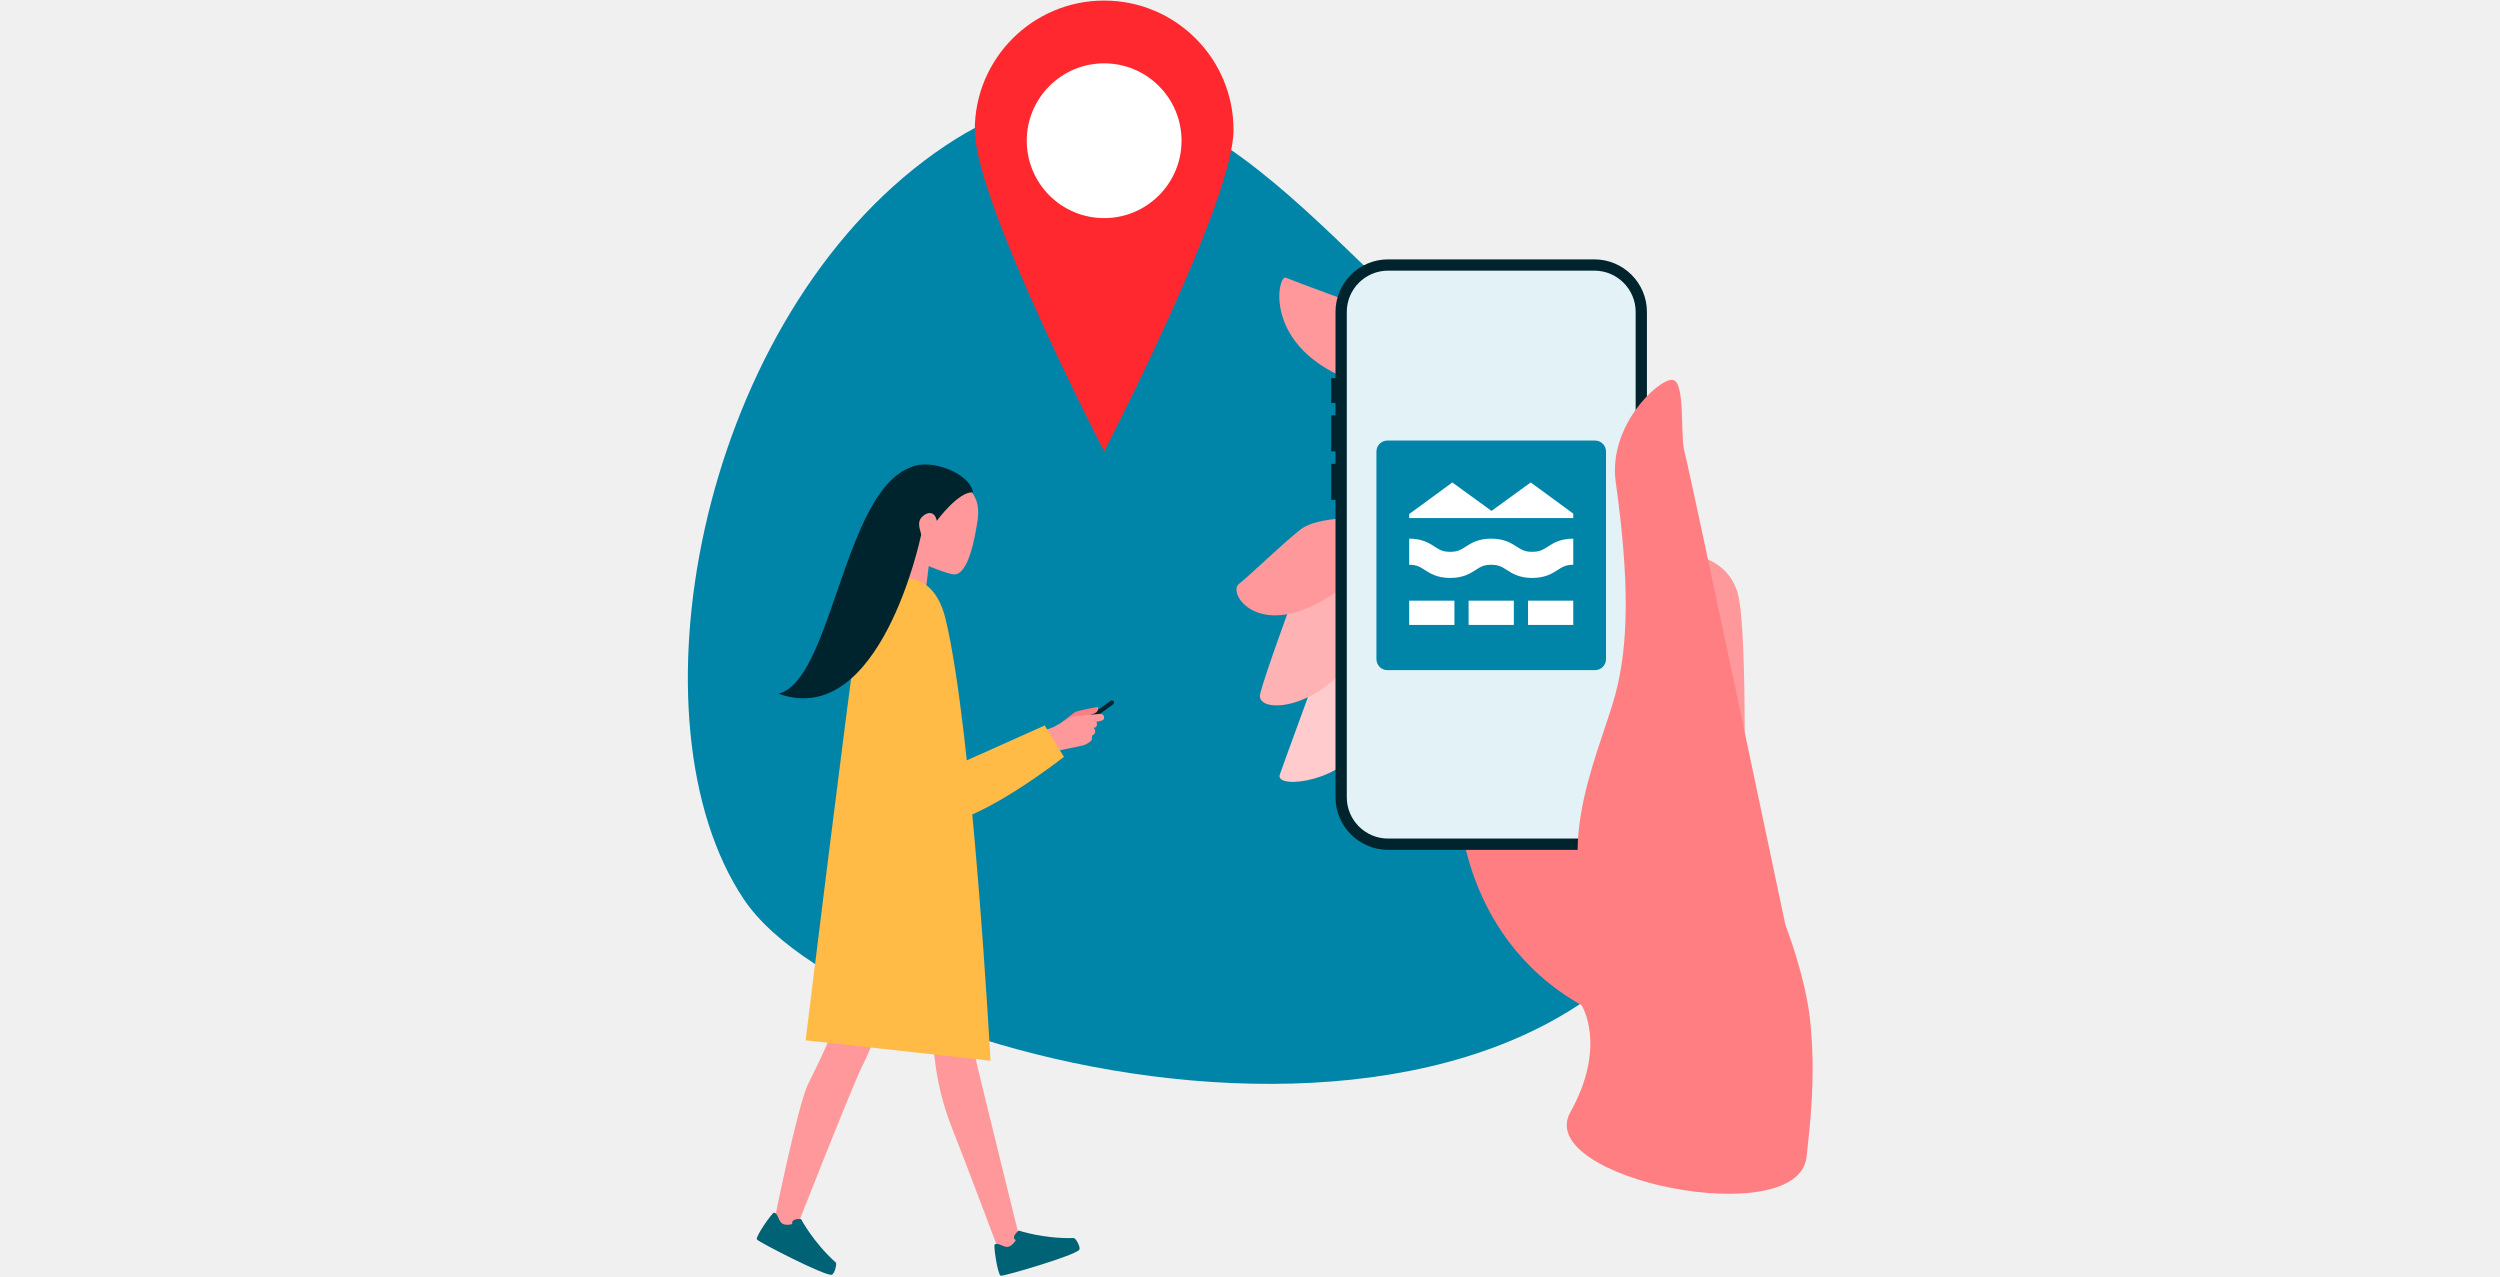
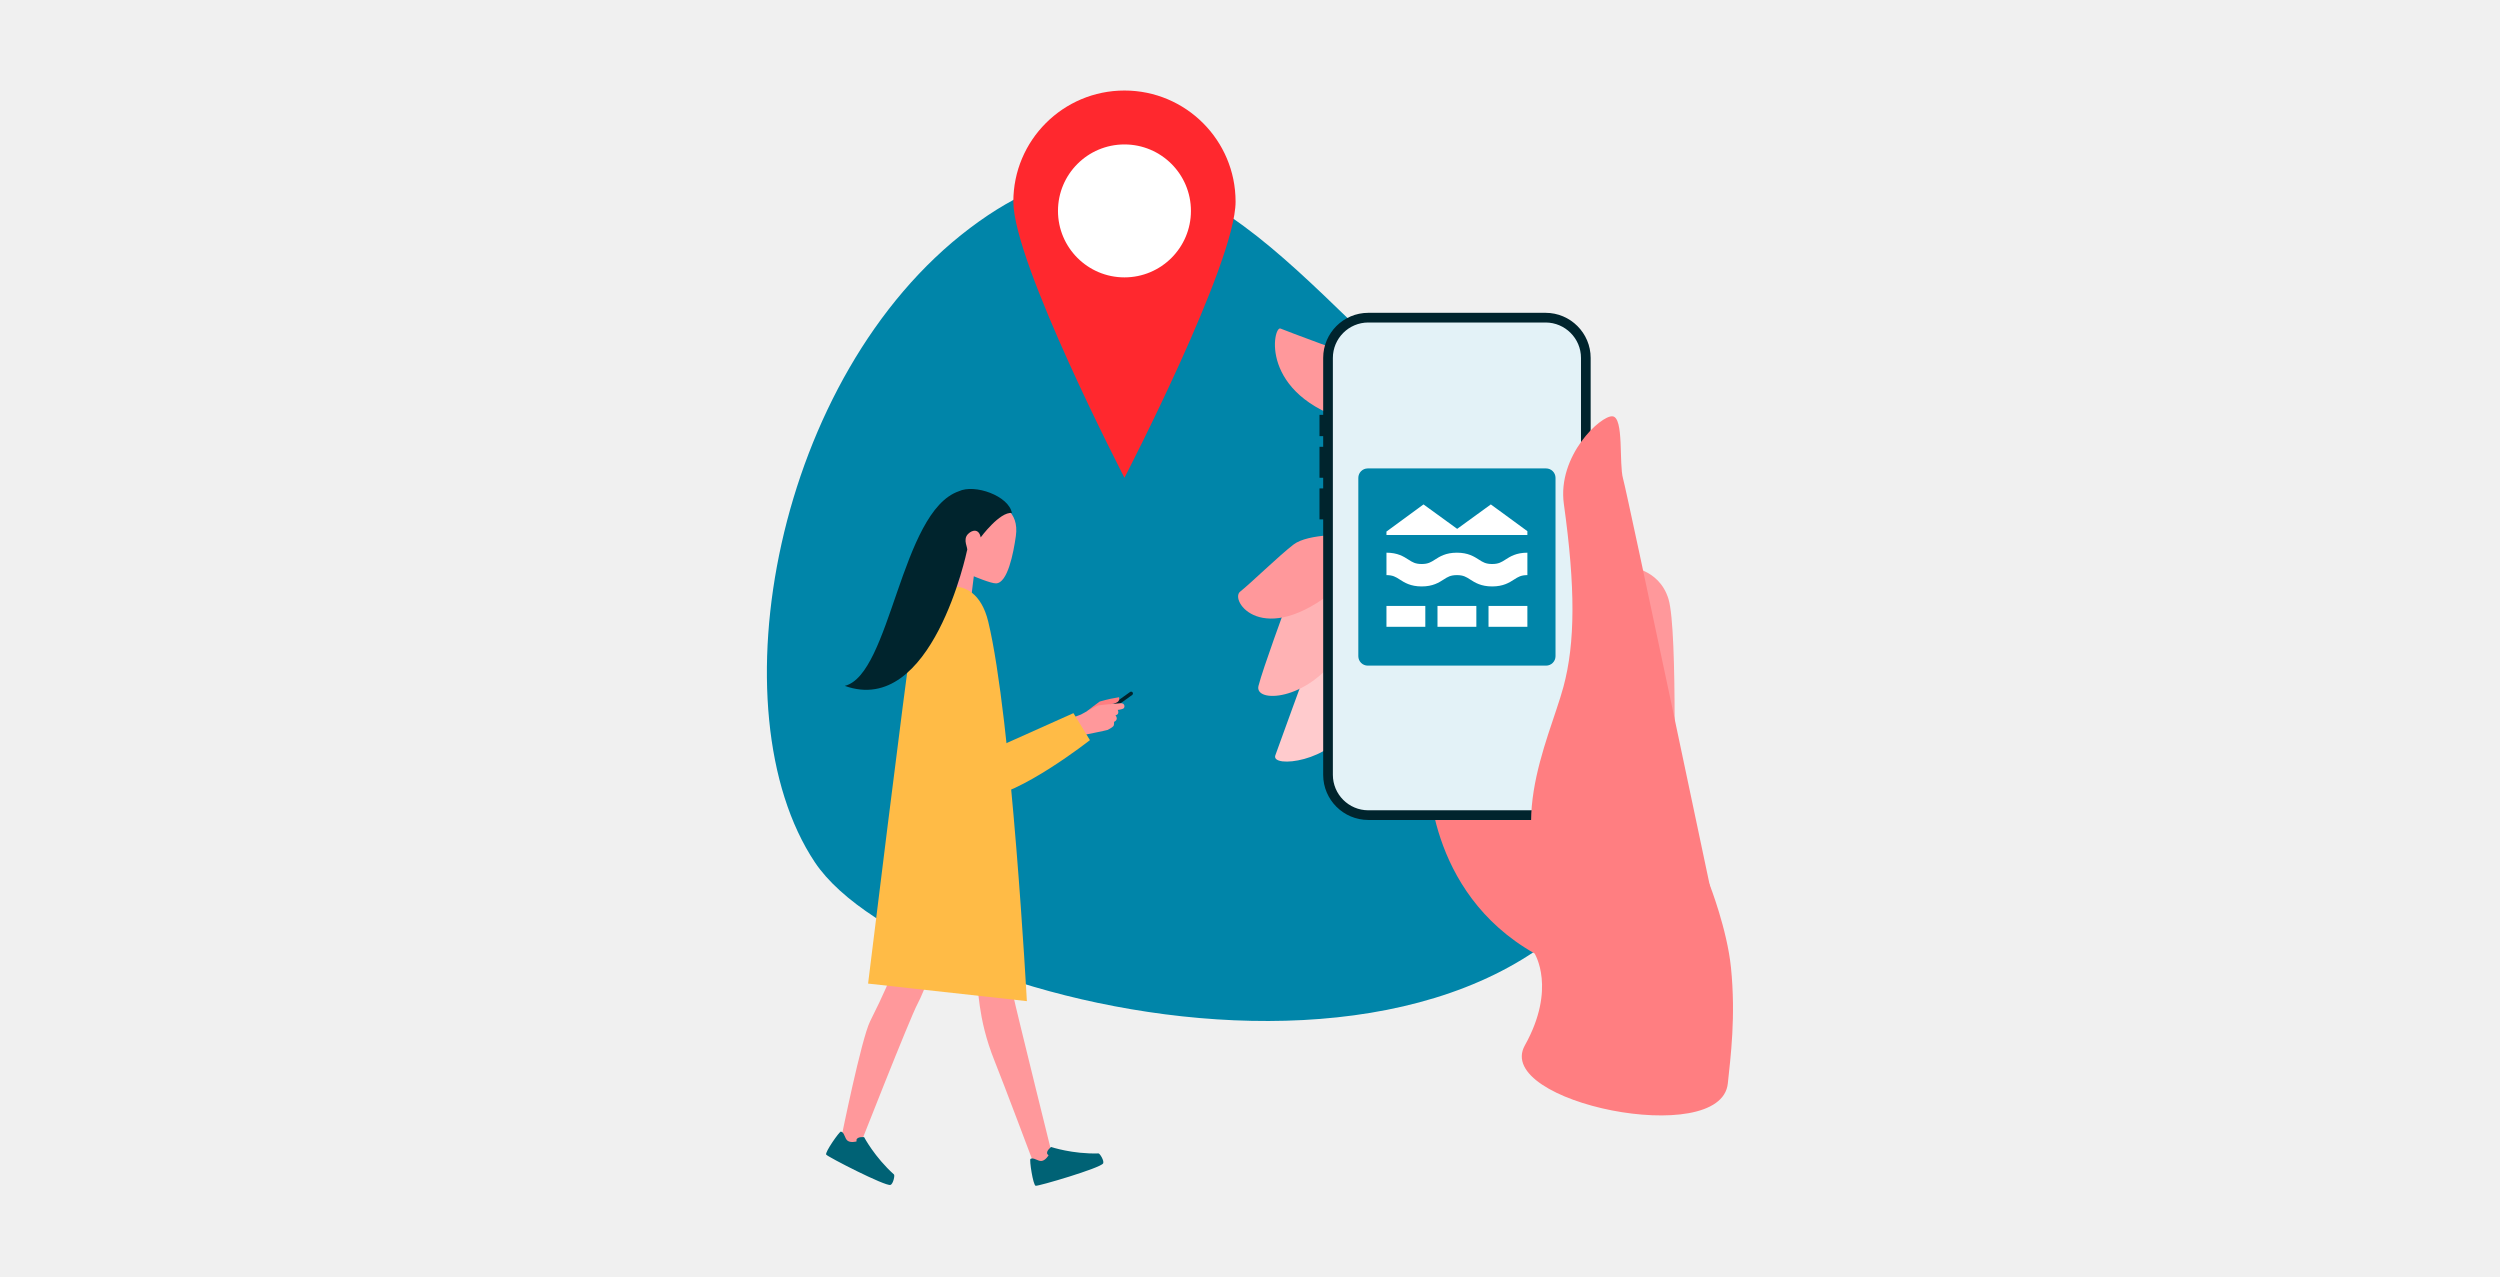
- <svg xmlns="http://www.w3.org/2000/svg" width="2872" height="1466">
-   <g fill-rule="nonzero" fill="none">
-     <path d="M1980.07 923.32c43.9-157.88-92.54-332.85-298.41-510.91s-359.05-424.55-619.7-227.88C801.31 381.2 719.41 830.56 854.41 1032.94c135.01 202.38 984.61 397.58 1125.66-109.62Z" fill="#0085A9" />
-     <path d="M1939.7 637.13s43.72 1.46 56.45 43.88c12.73 42.42 6.78 286.75 6.78 286.75l-63.23-330.63Z" fill="#FF989B" />
-     <path d="M1511.18 777.4s-34.77 94.75-40.95 112.48c-6.18 17.73 76.96 8.42 97.03-40.11 11.37-27.49 21.12-97.7.78-109.95-11.23-6.77-56.86 37.58-56.86 37.58Z" fill="#FFCBCD" />
-     <path d="M1484.79 689.04s-31.19 84.56-37.08 107.87c-5.89 23.31 65.17 20.64 107.28-42.65s18.43-119.55 18.43-119.55l-88.63 54.33Z" fill="#FFB2B4" />
-     <path d="M1571.93 354.37s-84.84-31.11-94.74-35.35c-9.9-4.24-29.69 89.09 94.74 124.44 124.44 35.35 0-89.09 0-89.09Zm-2.13 240.55s-55.42-2.33-75.35 13.06c-19.93 15.39-56.71 51.34-71.31 62.95-14.6 11.61 29.91 76.81 128.32-3.35 98.4-80.15 18.34-72.66 18.34-72.66Z" fill="#FF989B" />
-     <path d="M1675.29 909.99s-4.44 162.11 141.65 244.82c0 0 29.69 46.66-12.98 123.01-42.67 76.35 262.33 138.46 271.48 50.9 3.72-35.62 10.82-89.08 4.24-154.83-5.14-51.39-28.52-110.98-28.52-110.98l-77.53-152.93h-298.34v.01Z" fill="#FF7E81" />
-     <path d="M1593.05 306.29c-26.14 0-49.75 26.93-49.75 53.07v555.97c0 26.14 25.56 52.42 51.7 52.42h235.59c26.14 0 52.34-25.64 52.34-51.78V358.72c0-26.14-23.62-52.43-49.75-52.43h-240.13Z" fill="#E3F2F7" />
-     <path d="M1831.64 976.29h-237.06c-33.28 0-60.35-27.07-60.35-60.35V358.32c0-33.28 27.07-60.35 60.35-60.35h237.06c33.27 0 60.35 27.07 60.35 60.35v557.62c0 33.28-27.07 60.35-60.35 60.35Zm-237.05-665.37c-26.14 0-47.4 21.27-47.4 47.4v557.62c0 26.14 21.26 47.4 47.4 47.4h237.06c26.14 0 47.4-21.27 47.4-47.4V358.32c0-26.14-21.27-47.4-47.4-47.4h-237.06Z" fill="#00242D" />
-     <path fill="#00242D" d="M1529.3 434.44h14v28.48h-14z" />
-     <path fill="#8E9093" d="M1882.93 496.58h14v58.25h-14z" />
-     <path d="M1529.3 477.16h14v41.42h-14v-41.42Zm0 55.67h14v41.42h-14v-41.42Z" fill="#00242D" />
-     <path d="M1935.34 519.81c-5.66-19.8 1.41-82.01-14.14-83.43-15.55-1.41-74.06 52.56-65.05 117.37 15.55 111.77 15.31 185.58-.61 244.63-19.14 70.99-86.87 202.21 0 294.12s204.23 11.31 204.23 11.31-118.77-564.2-124.43-584Z" fill="#FF7E81" />
-     <path d="M1832.36 769.85h-238.49c-6.98 0-12.63-5.65-12.63-12.63V518.73c0-6.98 5.65-12.63 12.63-12.63h238.49c6.98 0 12.63 5.65 12.63 12.63v238.49c0 6.97-5.66 12.63-12.63 12.63Z" fill="#0085A9" />
-     <path d="M1760.23 663.94c-14.97 0-23-5.16-29.46-9.31-5.27-3.39-9.08-5.83-17.67-5.83-8.59 0-12.4 2.45-17.66 5.83-6.45 4.15-14.48 9.31-29.45 9.31-14.97 0-23-5.16-29.45-9.31-5.27-3.39-9.08-5.83-17.66-5.83v-30c14.97 0 23 5.16 29.45 9.31 5.27 3.39 9.08 5.83 17.66 5.83 8.59 0 12.4-2.45 17.66-5.83 6.45-4.15 14.48-9.31 29.45-9.31 14.97 0 23 5.16 29.46 9.31 5.27 3.39 9.08 5.83 17.67 5.83 8.59 0 12.4-2.45 17.67-5.83 6.45-4.15 14.48-9.31 29.46-9.31v30c-8.59 0-12.4 2.45-17.67 5.83-6.45 4.15-14.49 9.31-29.46 9.31Zm-141.36 26.08h51.97v27.91h-51.97v-27.91Zm68.26 0h51.97v27.91h-51.97v-27.91Zm68.25 0h51.97v27.91h-51.97v-27.91Zm3.09-135.78-45.02 32.69-45.02-32.69-49.56 36.31v4.57h188.48v-5.1l-48.88-35.78Z" fill="#FFF" />
-     <path d="M1417.07 149.28c0 82.08-148.62 369.3-148.62 369.3s-148.62-287.22-148.62-369.3c0-82.07 66.54-148.62 148.62-148.62 82.09 0 148.62 66.55 148.62 148.62Z" fill="#FF282E" />
-     <path d="M1357.36 161.67c0 49.1-39.81 88.9-88.91 88.9-49.09 0-88.92-39.79-88.92-88.9 0-49.11 39.82-88.91 88.92-88.91 49.11 0 88.91 39.8 88.91 88.91Z" fill="#FFF" />
-     <path d="M1279.36 805.67c.79 1.1.53 2.63-.57 3.42l-42.27 30.24a2.452 2.452 0 0 1-2.85-3.99l42.27-30.24a2.46 2.46 0 0 1 3.42.57Z" fill="#00242D" />
-     <path d="M1217.94 831.06s16.17-12.57 17.34-13.15c1.17-.58 14.09-3.62 14.54-3.7.44-.08 11.45-2.12 11.45-2.12s1.07 4.18-2.02 6.39-8.99 3.04-8.99 3.04l-18.8 13.6-13.52-4.06Z" fill="#FF7E81" />
-     <path d="M1210.22 835.3s20.78-11.49 22.93-12.17c2.15-.67 28.47-2.8 29.63-2.94 6.47-.8 6.82 5.84 3.97 7.19-2.85 1.35-7.25 1.71-7.25 1.71s2.94 6.04-3.05 7.15c4.81 6.26-1.92 8.81-1.92 8.81s.22 4.15-.71 5.51c-.93 1.36-6.07 4.59-7.86 5.29-1.79.7-30.87 6.55-30.87 6.55l-28.16 8.47-3.31-25.63 26.6-9.94Z" fill="#FF989B" />
-     <path d="m1073.29 890.25 126.9-56.85 22.07 36.11s-94.71 74.42-142.49 76.72c-47.77 2.32-107.73-128.1-6.48-55.98Z" fill="#FFBB46" />
-     <path d="M1082.89 549.96c20.29 1.26 45.02 13.33 40.31 46.52-3.3 23.25-11.03 62.94-26.5 63.37-6.85.19-29.75-9.51-29.75-9.51l-4.64 37.58-42-23.59 19.09-35.29c-.01-.01-23.39-83.22 43.49-79.08ZM1118.96 1208.03c-6.67-31.72-22.6-227.61-22.6-227.61s-128.74-64.78-136.88-16.82c0 0 103.11 201.53 109.17 219.33 6.06 17.8 1.92 55.62 26.27 116.18 12.17 30.28 50.18 131.46 50.18 131.46l31.75 14.22c-.01 0-53.2-214.4-57.89-236.76Z" fill="#FF989B" />
-     <path d="M976.57 942.57c-13.65 33.38 4.92 98.82-3.1 159.13-8.02 60.29-8.55 70.43-45.17 143.76-11.78 23.59-38.76 156.91-38.76 156.91l20.32 21.37s71.73-183.12 82.17-202.15c15.56-28.35 81.98-218.54 81.98-218.54s-83.8-93.87-97.44-60.48Z" fill="#FF989B" />
-     <path d="M1037.53 664.18c-20.15 1.25-44.21 8.23-51.73 57-10.55 68.53-60.26 473.95-60.26 473.95l212.38 23.47s-20.59-379.04-51.67-507.58c-9.31-38.54-31.59-47.9-48.72-46.84Z" fill="#FFBB46" />
-     <path d="M1046.95 536.62c-77.91 26.8-91.06 245.14-152.6 260.32 117.05 42.06 163.52-181.02 163.52-181.02 2.06-2.83-6.49-14.39 1.43-22.2 6.43-6.35 14.83-6.4 16.85 4.63 0 0 25.54-34.66 41.72-32.64-4-22.81-49.56-39.21-70.92-29.09Z" fill="#00242D" />
-     <path d="M1142.72 1429.67c-1.68 1.07 3.46 35.13 6.95 35.9 3.49.77 86.91-23.74 90.25-29.96 1.76-3.27-4.35-13.39-6.24-13.33-34.83 1.02-63.35-8.61-63.35-8.61s-7.29 5.49-4.97 9.58l1.56 1.54s-3.67 6.44-8.82 7.52c-5.15 1.08-11.12-5.37-15.38-2.64Zm-253.5-36.6c-1.96-.38-21.72 27.83-19.72 30.8 2 2.97 79.31 42.74 86.02 40.54 3.52-1.15 6.08-12.69 4.67-13.96-25.93-23.28-39.94-49.92-39.94-49.92s-9.06-1.05-10.2 3.51l.06 2.19s-7.09 2.13-11.57-.63c-4.48-2.78-4.35-11.56-9.32-12.53Z" fill="#006275" />
-   </g>
+ <svg xmlns="http://www.w3.org/2000/svg" width="2872" height="1466" viewBox="0 0 2872 1466" fill="none">
+   <path d="M1903 896.486C1940.71 760.88 1823.52 610.596 1646.69 457.658C1469.87 304.72 1338.3 93.006 1114.43 261.929C890.55 430.851 820.205 816.813 936.158 990.64C1052.12 1164.47 1781.85 1332.13 1903 896.486V896.486Z" fill="#0085A9" />
+   <path d="M1868.33 650.673C1868.33 650.673 1905.88 651.927 1916.81 688.362C1927.75 724.797 1922.64 934.656 1922.64 934.656L1868.33 650.673Z" fill="#FF989B" />
+   <path d="M1500.27 771.153C1500.27 771.153 1470.4 852.535 1465.09 867.764C1459.79 882.992 1531.2 874.996 1548.43 833.313C1558.2 809.701 1566.57 749.397 1549.1 738.875C1539.46 733.06 1500.27 771.153 1500.27 771.153Z" fill="#FFCBCD" />
+   <path d="M1477.6 695.259C1477.6 695.259 1450.81 767.889 1445.75 787.91C1440.69 807.931 1501.73 805.638 1537.9 751.277C1574.06 696.917 1553.73 648.594 1553.73 648.594L1477.6 695.259V695.259Z" fill="#FFB2B4" />
+   <path d="M1552.45 407.806C1552.45 407.806 1479.58 381.086 1471.07 377.444C1462.57 373.802 1445.57 453.964 1552.45 484.327C1659.33 514.69 1552.45 407.806 1552.45 407.806ZM1550.62 614.418C1550.62 614.418 1503.02 612.417 1485.9 625.636C1468.78 638.854 1437.19 669.732 1424.65 679.704C1412.11 689.676 1450.34 745.677 1534.86 676.827C1619.38 607.985 1550.62 614.418 1550.62 614.418Z" fill="#FF989B" />
+   <path d="M1641.22 885.036C1641.22 885.036 1637.41 1024.28 1762.89 1095.32C1762.89 1095.32 1788.39 1135.39 1751.74 1200.97C1715.09 1266.55 1977.06 1319.9 1984.92 1244.69C1988.11 1214.09 1994.21 1168.18 1988.56 1111.7C1984.14 1067.56 1964.06 1016.38 1964.06 1016.38L1897.47 885.028H1641.22V885.036Z" fill="#FF7E81" />
+   <path d="M1570.59 366.51C1548.13 366.51 1527.86 389.641 1527.86 412.093V889.623C1527.86 912.075 1549.81 934.647 1572.26 934.647H1774.61C1797.06 934.647 1819.57 912.625 1819.57 890.173V411.543C1819.57 389.091 1799.28 366.51 1776.84 366.51H1570.59V366.51Z" fill="#E3F2F7" />
+   <path d="M1775.52 941.982H1571.9C1543.32 941.982 1520.07 918.731 1520.07 890.147V411.199C1520.07 382.615 1543.32 359.364 1571.9 359.364H1775.52C1804.09 359.364 1827.35 382.615 1827.35 411.199V890.147C1827.35 918.731 1804.1 941.982 1775.52 941.982V941.982ZM1571.91 370.487C1549.46 370.487 1531.2 388.756 1531.2 411.199V890.147C1531.2 912.599 1549.46 930.859 1571.91 930.859H1775.52C1797.98 930.859 1816.24 912.59 1816.24 890.147V411.199C1816.24 388.747 1797.97 370.487 1775.52 370.487H1571.91V370.487Z" fill="#00242D" />
+   <path d="M1515.83 476.58H1527.86V501.041H1515.83V476.58Z" fill="#00242D" />
+   <path d="M1819.57 529.953H1831.59V579.985H1819.57V529.953Z" fill="#8E9093" />
+   <path d="M1515.83 513.273H1527.86V548.849H1515.83V513.273ZM1515.83 561.089H1527.86V596.665H1515.83V561.089Z" fill="#00242D" />
+   <path d="M1864.58 549.905C1859.72 532.899 1865.79 479.466 1852.44 478.246C1839.08 477.035 1788.83 523.39 1796.57 579.057C1809.92 675.057 1809.72 738.454 1796.04 789.173C1779.6 850.147 1721.43 962.854 1796.04 1041.8C1870.66 1120.74 1971.46 1051.51 1971.46 1051.51C1971.46 1051.51 1869.45 566.912 1864.58 549.905Z" fill="#FF7E81" />
+   <path d="M1776.13 764.668H1571.29C1565.3 764.668 1560.44 759.815 1560.44 753.82V548.977C1560.44 542.982 1565.3 538.129 1571.29 538.129H1776.13C1782.13 538.129 1786.98 542.982 1786.98 548.977V753.82C1786.98 759.806 1782.12 764.668 1776.13 764.668Z" fill="#0085A9" />
+   <path d="M1714.18 673.7C1701.32 673.7 1694.42 669.268 1688.88 665.704C1684.35 662.792 1681.08 660.696 1673.7 660.696C1666.32 660.696 1663.05 662.801 1658.53 665.704C1652.99 669.268 1646.09 673.7 1633.24 673.7C1620.38 673.7 1613.48 669.268 1607.94 665.704C1603.41 662.792 1600.14 660.696 1592.77 660.696V634.929C1605.63 634.929 1612.53 639.361 1618.07 642.926C1622.59 645.837 1625.87 647.933 1633.24 647.933C1640.61 647.933 1643.89 645.829 1648.4 642.926C1653.94 639.361 1660.84 634.929 1673.7 634.929C1686.56 634.929 1693.45 639.361 1699 642.926C1703.53 645.837 1706.8 647.933 1714.18 647.933C1721.56 647.933 1724.83 645.829 1729.36 642.926C1734.9 639.361 1741.79 634.929 1754.66 634.929V660.696C1747.28 660.696 1744.01 662.801 1739.48 665.704C1733.94 669.268 1727.04 673.7 1714.18 673.7ZM1592.76 696.101H1637.4V720.073H1592.76V696.101ZM1651.39 696.101H1696.03V720.073H1651.39V696.101ZM1710.01 696.101H1754.65V720.073H1710.01V696.101ZM1712.67 579.478L1674 607.555L1635.33 579.478L1592.76 610.665V614.59H1754.65V610.21L1712.67 579.478V579.478Z" fill="white" />
+   <path d="M1419.43 231.652C1419.43 302.151 1291.78 548.849 1291.78 548.849C1291.78 548.849 1164.13 302.151 1164.13 231.652C1164.13 161.161 1221.28 104 1291.78 104C1362.29 104 1419.43 161.161 1419.43 231.652V231.652Z" fill="#FF282E" />
+   <path d="M1368.15 242.294C1368.15 284.466 1333.96 318.651 1291.78 318.651C1249.62 318.651 1215.41 284.475 1215.41 242.294C1215.41 200.113 1249.61 165.928 1291.78 165.928C1333.96 165.928 1368.15 200.113 1368.15 242.294Z" fill="white" />
+   <path d="M1301.15 795.434C1301.83 796.379 1301.61 797.693 1300.66 798.372L1264.36 824.345C1263.9 824.659 1263.34 824.781 1262.8 824.686C1262.25 824.591 1261.77 824.285 1261.45 823.836C1261.13 823.386 1261 822.828 1261.08 822.282C1261.17 821.737 1261.47 821.247 1261.91 820.918L1298.22 794.945C1298.67 794.622 1299.23 794.492 1299.79 794.584C1300.34 794.676 1300.83 794.981 1301.15 795.434V795.434Z" fill="#00242D" />
+   <path d="M1248.4 817.242C1248.4 817.242 1262.29 806.446 1263.29 805.948C1264.3 805.449 1275.39 802.838 1275.78 802.77C1276.16 802.701 1285.62 800.949 1285.62 800.949C1285.62 800.949 1286.53 804.539 1283.88 806.437C1281.23 808.335 1276.16 809.048 1276.16 809.048L1260.01 820.729L1248.4 817.242Z" fill="#FF7E81" />
+   <path d="M1241.77 820.884C1241.77 820.884 1259.62 811.015 1261.46 810.431C1263.31 809.855 1285.92 808.026 1286.91 807.905C1292.47 807.218 1292.77 812.921 1290.32 814.081C1287.88 815.241 1284.1 815.55 1284.1 815.55C1284.1 815.55 1286.62 820.738 1281.48 821.691C1285.61 827.068 1279.83 829.258 1279.83 829.258C1279.83 829.258 1280.02 832.822 1279.22 833.991C1278.42 835.159 1274 837.933 1272.47 838.534C1270.93 839.135 1245.95 844.16 1245.95 844.16L1221.76 851.435L1218.92 829.421L1241.77 820.884V820.884Z" fill="#FF989B" />
+   <path d="M1124.16 868.081L1233.15 819.252L1252.11 850.267C1252.11 850.267 1170.76 914.188 1129.72 916.163C1088.69 918.156 1037.19 806.136 1124.16 868.081Z" fill="#FFBB46" />
+   <path d="M1132.4 575.802C1149.83 576.884 1171.07 587.251 1167.03 615.758C1164.19 635.728 1157.55 669.818 1144.26 670.188C1138.38 670.351 1118.71 662.02 1118.71 662.02L1114.73 694.298L1078.65 674.036L1095.05 643.725C1095.04 643.716 1074.96 572.246 1132.4 575.802V575.802ZM1163.38 1141.03C1157.65 1113.78 1143.97 945.53 1143.97 945.53C1143.97 945.53 1033.4 889.889 1026.4 931.083C1026.4 931.083 1114.97 1104.18 1120.17 1119.47C1125.38 1134.76 1121.82 1167.24 1142.74 1219.26C1153.19 1245.27 1185.84 1332.17 1185.84 1332.17L1213.11 1344.38C1213.1 1344.38 1167.41 1160.23 1163.38 1141.03Z" fill="#FF989B" />
+   <path d="M1041.08 913.019C1029.36 941.69 1045.31 997.897 1038.42 1049.7C1031.53 1101.48 1031.08 1110.19 999.624 1173.18C989.506 1193.44 966.332 1307.95 966.332 1307.95L983.785 1326.3C983.785 1326.3 1045.4 1169.02 1054.36 1152.67C1067.73 1128.32 1124.78 964.966 1124.78 964.966C1124.78 964.966 1052.8 884.34 1041.08 913.019V913.019Z" fill="#FF989B" />
+   <path d="M1093.44 673.907C1076.14 674.98 1055.47 680.976 1049.01 722.865C1039.95 781.726 997.253 1129.95 997.253 1129.95L1179.67 1150.11C1179.67 1150.11 1161.98 824.543 1135.29 714.138C1127.29 681.036 1108.16 672.996 1093.44 673.907Z" fill="#FFBB46" />
+   <path d="M1101.53 564.344C1034.62 587.363 1023.32 774.898 970.463 787.936C1071 824.062 1110.91 632.456 1110.91 632.456C1112.68 630.025 1105.34 620.096 1112.14 613.388C1117.66 607.934 1124.88 607.891 1126.61 617.364C1126.61 617.364 1148.55 587.594 1162.45 589.33C1159.01 569.738 1119.88 555.651 1101.53 564.344Z" fill="#00242D" />
+   <path d="M1183.79 1331.4C1182.35 1332.32 1186.76 1361.57 1189.76 1362.23C1192.76 1362.89 1264.41 1341.84 1267.28 1336.5C1268.79 1333.69 1263.54 1325 1261.92 1325.05C1232 1325.93 1207.51 1317.65 1207.51 1317.65C1207.51 1317.65 1201.24 1322.37 1203.24 1325.88L1204.58 1327.21C1204.58 1327.21 1201.42 1332.74 1197 1333.66C1192.58 1334.59 1187.45 1329.05 1183.79 1331.4ZM966.057 1299.96C964.373 1299.63 947.401 1323.86 949.119 1326.41C950.837 1328.97 1017.24 1363.12 1023 1361.24C1026.03 1360.25 1028.22 1350.34 1027.01 1349.24C1004.74 1329.25 992.709 1306.37 992.709 1306.37C992.709 1306.37 984.927 1305.47 983.948 1309.38L983.999 1311.26C983.999 1311.26 977.91 1313.09 974.062 1310.72C970.214 1308.33 970.326 1300.79 966.057 1299.96V1299.96Z" fill="#006275" />
</svg>
